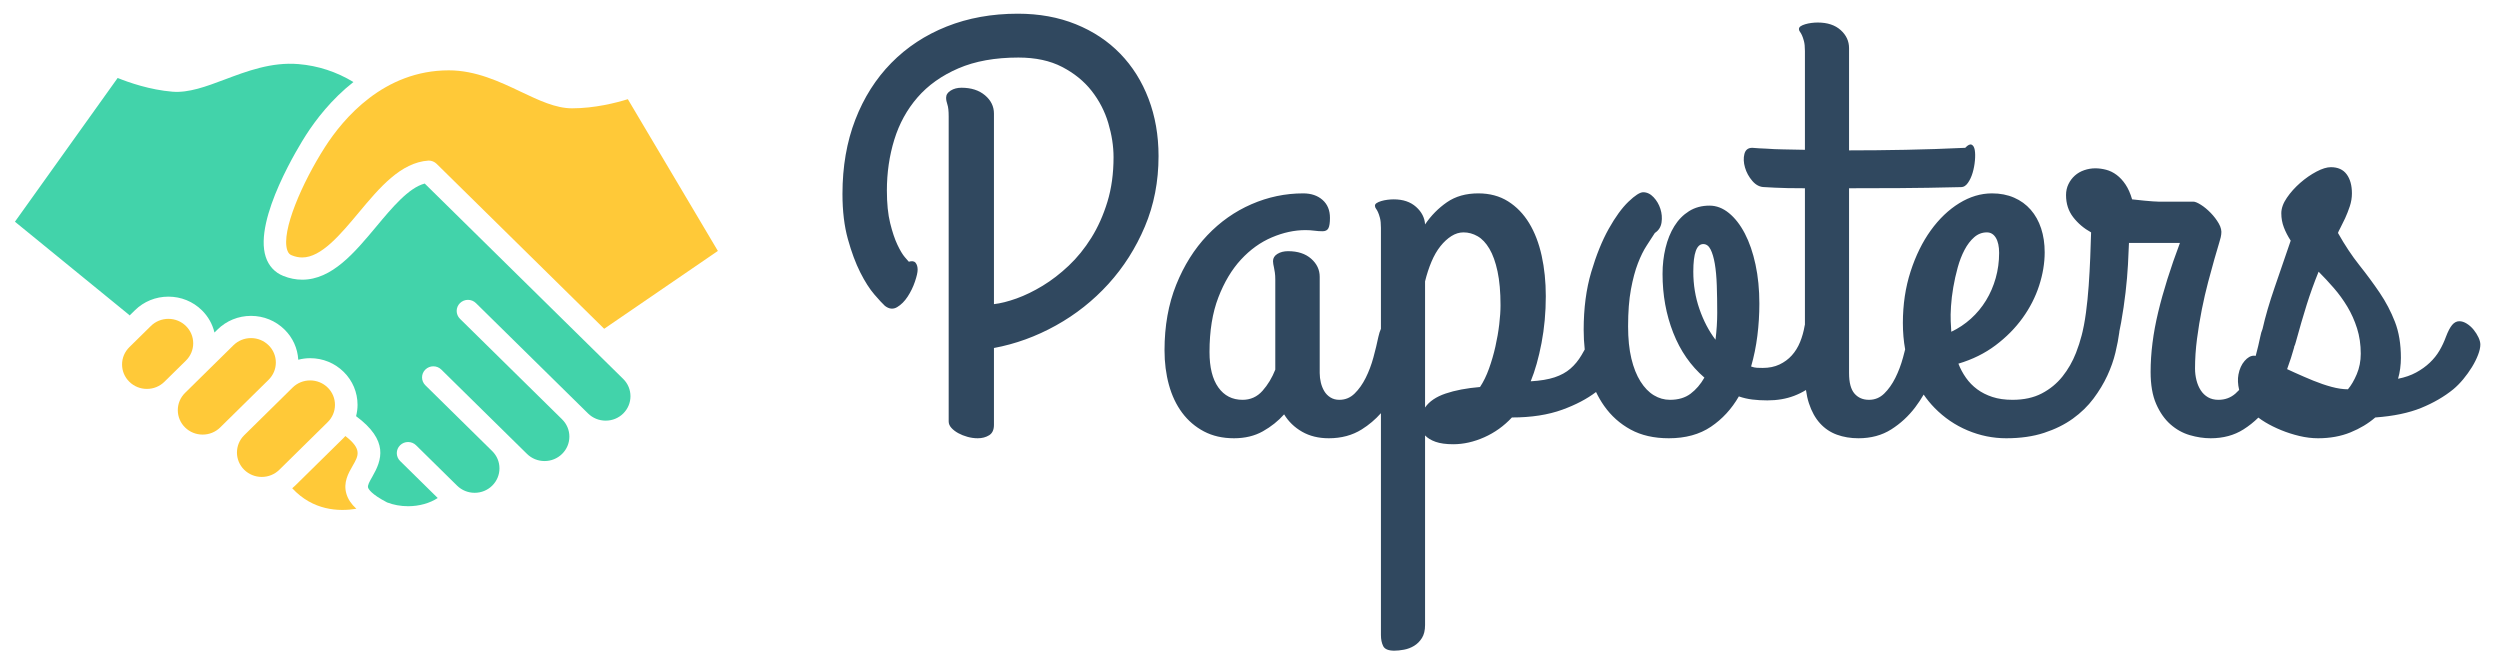
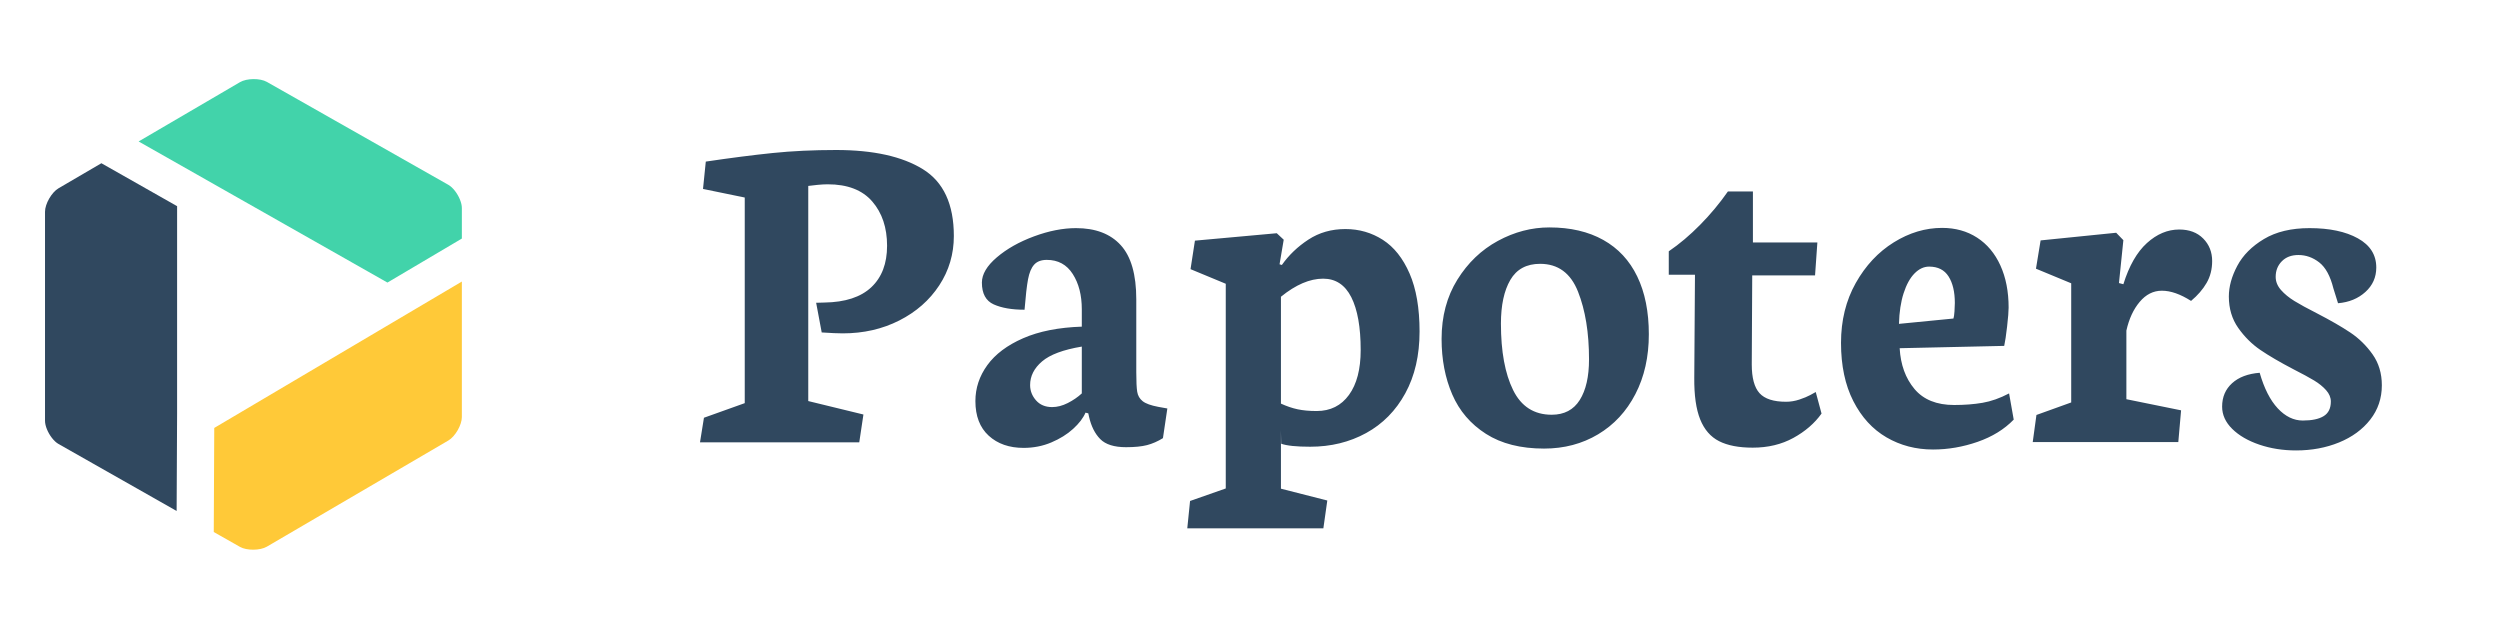
- <svg xmlns="http://www.w3.org/2000/svg" width="365px" height="96px" viewBox="0 0 365 96" version="1.1">
+ <svg xmlns="http://www.w3.org/2000/svg" width="400px" height="100px" viewBox="0 0 400 100" version="1.1">
  <defs />
  <g id="Page-1" stroke="none" stroke-width="1" fill="none" fill-rule="evenodd">
-     <g id="Artboard-2">
-       <path d="M309.429,48.374 C309.52,47.948 309.606,47.512 309.686,47.066 C309.949,45.597 310.164,44.142 310.33,42.7 C310.497,41.259 310.614,39.901 310.684,38.626 C310.753,37.351 310.802,36.298 310.829,35.467 L311.785,35.467 L318.271,35.467 C316.885,39.153 315.825,42.527 315.091,45.59 C314.356,48.652 313.989,51.556 313.989,54.3 C313.989,56.184 314.259,57.743 314.8,58.977 C315.34,60.21 316.033,61.201 316.878,61.949 C317.724,62.697 318.666,63.224 319.705,63.529 C320.745,63.834 321.763,63.986 322.761,63.986 C324.59,63.986 326.184,63.557 327.542,62.697 C328.334,62.196 329.06,61.62 329.72,60.968 C330.019,61.198 330.36,61.428 330.743,61.658 C331.436,62.074 332.205,62.455 333.05,62.801 C333.896,63.148 334.783,63.432 335.711,63.654 C336.639,63.875 337.547,63.986 338.434,63.986 C340.18,63.986 341.753,63.702 343.153,63.134 C344.552,62.566 345.765,61.838 346.79,60.951 C349.451,60.757 351.682,60.293 353.484,59.559 C355.285,58.824 356.851,57.916 358.181,56.835 C358.68,56.42 359.165,55.928 359.637,55.36 C360.108,54.791 360.53,54.203 360.905,53.593 C361.279,52.983 361.577,52.387 361.798,51.805 C362.02,51.223 362.131,50.724 362.131,50.308 C362.131,50.004 362.041,49.657 361.861,49.269 C361.681,48.881 361.445,48.507 361.154,48.147 C360.863,47.786 360.53,47.488 360.156,47.253 C359.782,47.017 359.415,46.899 359.055,46.899 C358.667,46.899 358.32,47.08 358.015,47.44 C357.71,47.8 357.405,48.382 357.101,49.186 C356.851,49.879 356.539,50.544 356.165,51.181 C355.791,51.819 355.32,52.408 354.752,52.948 C354.184,53.489 353.518,53.967 352.756,54.383 C351.994,54.798 351.114,55.103 350.116,55.297 C350.255,54.826 350.359,54.327 350.428,53.801 C350.497,53.274 350.532,52.761 350.532,52.262 C350.532,50.239 350.241,48.479 349.659,46.983 C349.077,45.486 348.335,44.072 347.435,42.742 C346.534,41.412 345.543,40.068 344.462,38.709 C343.381,37.351 342.342,35.785 341.344,34.012 C341.372,33.901 341.49,33.651 341.698,33.263 C341.905,32.875 342.134,32.411 342.384,31.871 C342.633,31.33 342.862,30.748 343.07,30.124 C343.277,29.501 343.381,28.87 343.381,28.233 C343.381,27.069 343.125,26.14 342.612,25.447 C342.099,24.755 341.33,24.408 340.305,24.408 C339.723,24.408 339.023,24.623 338.205,25.053 C337.388,25.482 336.598,26.03 335.836,26.695 C335.074,27.36 334.422,28.087 333.882,28.877 C333.341,29.667 333.071,30.422 333.071,31.143 C333.071,31.864 333.196,32.55 333.445,33.201 C333.695,33.852 334.027,34.497 334.443,35.134 C333.667,37.407 332.884,39.686 332.094,41.973 C331.332,44.179 330.744,46.199 330.33,48.031 C330.19,48.355 330.078,48.74 329.995,49.186 C329.816,50.056 329.595,50.979 329.333,51.955 C329.238,51.938 329.153,51.93 329.08,51.93 C328.609,51.93 328.152,52.186 327.708,52.699 C327.265,53.212 326.967,53.87 326.814,54.674 C326.686,55.352 326.72,56.104 326.917,56.93 C326.745,57.117 326.566,57.294 326.378,57.459 C325.685,58.069 324.853,58.374 323.883,58.374 C323.301,58.374 322.795,58.249 322.366,58 C321.936,57.75 321.583,57.411 321.306,56.981 C321.029,56.551 320.821,56.059 320.682,55.505 C320.544,54.951 320.474,54.383 320.474,53.801 C320.474,52.387 320.571,50.939 320.765,49.456 C320.959,47.973 321.195,46.539 321.472,45.153 C321.749,43.768 322.054,42.444 322.387,41.183 C322.719,39.922 323.024,38.806 323.301,37.836 C323.578,36.866 323.814,36.063 324.008,35.425 C324.202,34.788 324.299,34.386 324.299,34.219 C324.382,33.721 324.264,33.194 323.946,32.64 C323.627,32.085 323.232,31.566 322.761,31.081 C322.29,30.596 321.812,30.201 321.327,29.896 C320.842,29.591 320.474,29.439 320.225,29.439 L315.776,29.439 L315.111,29.439 C314.89,29.439 314.612,29.425 314.28,29.397 C313.947,29.369 313.538,29.335 313.053,29.293 C312.568,29.251 311.979,29.189 311.287,29.106 C311.037,28.247 310.718,27.526 310.33,26.944 C309.942,26.362 309.506,25.891 309.021,25.531 C308.536,25.17 308.023,24.921 307.483,24.782 C306.942,24.644 306.422,24.574 305.924,24.574 C305.369,24.574 304.829,24.665 304.302,24.845 C303.776,25.025 303.318,25.288 302.93,25.635 C302.542,25.981 302.23,26.397 301.995,26.882 C301.759,27.367 301.641,27.9 301.641,28.482 C301.641,29.73 301.988,30.804 302.681,31.704 C303.374,32.605 304.247,33.346 305.3,33.928 C305.272,35.009 305.231,36.236 305.175,37.608 C305.12,38.98 305.044,40.352 304.947,41.724 C304.85,43.095 304.718,44.398 304.552,45.631 C304.46,46.313 304.359,46.938 304.25,47.506 C304.239,47.552 304.229,47.6 304.219,47.648 C304.172,47.895 304.12,48.142 304.063,48.389 C304.033,48.52 304.001,48.647 303.97,48.77 C303.953,48.831 303.939,48.892 303.926,48.952 C303.705,49.812 303.428,50.666 303.097,51.514 C302.598,52.789 301.939,53.939 301.122,54.965 C300.304,55.99 299.3,56.815 298.108,57.438 C296.916,58.062 295.489,58.374 293.826,58.374 C292.717,58.374 291.74,58.235 290.895,57.958 C290.049,57.681 289.308,57.307 288.671,56.835 C288.033,56.364 287.486,55.803 287.028,55.152 C286.571,54.5 286.204,53.814 285.927,53.094 C287.978,52.484 289.786,51.59 291.352,50.412 C292.918,49.234 294.234,47.904 295.302,46.421 C296.369,44.939 297.172,43.366 297.713,41.703 C298.253,40.04 298.523,38.418 298.523,36.839 C298.523,35.564 298.35,34.4 298.004,33.346 C297.657,32.293 297.152,31.386 296.486,30.623 C295.821,29.861 295.011,29.272 294.054,28.857 C293.098,28.441 292.024,28.233 290.832,28.233 C289.197,28.233 287.603,28.711 286.051,29.667 C284.499,30.623 283.114,31.947 281.894,33.637 C280.675,35.328 279.691,37.331 278.942,39.645 C278.194,41.959 277.82,44.46 277.82,47.149 C277.82,48.51 277.93,49.797 278.152,51.009 C278.055,51.397 277.951,51.794 277.841,52.2 C277.55,53.267 277.175,54.258 276.718,55.173 C276.261,56.087 275.72,56.849 275.097,57.459 C274.473,58.069 273.732,58.374 272.873,58.374 C271.986,58.374 271.279,58.069 270.752,57.459 C270.226,56.849 269.962,55.852 269.962,54.466 L269.962,27.485 C272.235,27.485 274.681,27.478 277.3,27.464 C279.919,27.45 282.933,27.401 286.342,27.318 C286.703,27.318 287.028,27.11 287.319,26.695 C287.61,26.279 287.839,25.787 288.005,25.219 C288.172,24.651 288.283,24.062 288.338,23.452 C288.393,22.842 288.386,22.329 288.317,21.914 C288.248,21.498 288.095,21.235 287.86,21.124 C287.624,21.013 287.312,21.165 286.924,21.581 C284.014,21.72 281.111,21.817 278.215,21.872 C275.318,21.928 272.568,21.955 269.962,21.955 L269.962,7.03 C269.962,6.005 269.554,5.125 268.736,4.39 C267.918,3.656 266.803,3.289 265.389,3.289 C265.084,3.289 264.773,3.31 264.454,3.351 C264.135,3.393 263.837,3.455 263.56,3.538 C263.283,3.621 263.061,3.718 262.895,3.829 C262.729,3.94 262.646,4.079 262.646,4.245 C262.646,4.384 262.694,4.515 262.791,4.64 C262.888,4.765 262.985,4.931 263.082,5.139 C263.179,5.347 263.276,5.631 263.373,5.991 C263.47,6.351 263.519,6.836 263.519,7.446 L263.519,21.872 C262.354,21.844 261.301,21.824 260.359,21.81 C259.417,21.796 258.613,21.761 257.948,21.706 C257.172,21.678 256.465,21.637 255.827,21.581 C255.218,21.581 254.837,21.879 254.684,22.475 C254.532,23.071 254.559,23.729 254.767,24.45 C254.975,25.17 255.335,25.829 255.848,26.424 C256.361,27.02 256.95,27.318 257.615,27.318 C258.059,27.346 258.571,27.374 259.153,27.401 C259.652,27.429 260.269,27.45 261.003,27.464 C261.738,27.478 262.576,27.485 263.519,27.485 L263.519,47.394 C263.501,47.449 263.487,47.506 263.477,47.565 C263.338,48.396 263.117,49.186 262.812,49.934 C262.507,50.683 262.105,51.334 261.606,51.888 C261.107,52.443 260.504,52.886 259.798,53.219 C259.091,53.551 258.28,53.717 257.366,53.717 C257.061,53.717 256.777,53.711 256.513,53.697 C256.25,53.683 255.966,53.62 255.661,53.51 C256.077,52.068 256.382,50.572 256.576,49.02 C256.77,47.468 256.867,45.902 256.867,44.322 C256.867,42.271 256.68,40.372 256.306,38.626 C255.931,36.88 255.412,35.37 254.747,34.095 C254.081,32.82 253.305,31.822 252.418,31.101 C251.532,30.381 250.589,30.021 249.591,30.021 C248.455,30.021 247.457,30.291 246.598,30.831 C245.739,31.372 245.025,32.099 244.457,33.014 C243.889,33.928 243.459,34.989 243.168,36.194 C242.877,37.4 242.732,38.668 242.732,39.998 C242.732,43.075 243.251,45.936 244.291,48.583 C245.33,51.23 246.848,53.413 248.843,55.131 C248.289,56.101 247.617,56.884 246.827,57.48 C246.037,58.076 245.032,58.374 243.813,58.374 C242.981,58.374 242.198,58.152 241.464,57.709 C240.729,57.265 240.078,56.593 239.51,55.692 C238.942,54.791 238.498,53.676 238.179,52.346 C237.861,51.015 237.701,49.449 237.701,47.648 C237.701,45.541 237.84,43.74 238.117,42.243 C238.394,40.747 238.734,39.479 239.136,38.439 C239.538,37.4 239.967,36.534 240.424,35.841 C240.882,35.148 241.277,34.538 241.609,34.012 C242.164,33.651 242.489,33.139 242.586,32.473 C242.683,31.808 242.628,31.15 242.42,30.499 C242.212,29.847 241.88,29.279 241.422,28.794 C240.965,28.309 240.459,28.067 239.905,28.067 C239.434,28.067 238.72,28.524 237.764,29.439 C236.808,30.353 235.844,31.677 234.874,33.409 C233.904,35.141 233.052,37.247 232.318,39.728 C231.583,42.209 231.216,45.015 231.216,48.147 C231.216,49.131 231.268,50.092 231.371,51.029 C231.213,51.314 231.057,51.587 230.904,51.847 C230.447,52.623 229.906,53.281 229.283,53.821 C228.659,54.362 227.89,54.785 226.975,55.089 C226.061,55.394 224.897,55.588 223.483,55.671 C224.121,54.119 224.647,52.255 225.063,50.08 C225.479,47.904 225.687,45.625 225.687,43.241 C225.687,41.135 225.486,39.167 225.084,37.338 C224.682,35.508 224.072,33.922 223.255,32.577 C222.437,31.233 221.411,30.173 220.178,29.397 C218.945,28.621 217.497,28.233 215.834,28.233 C214.032,28.233 212.508,28.662 211.261,29.522 C210.013,30.381 208.946,31.462 208.059,32.764 C208.004,31.794 207.568,30.942 206.75,30.208 C205.932,29.473 204.844,29.106 203.486,29.106 C203.181,29.106 202.87,29.127 202.551,29.168 C202.232,29.21 201.934,29.272 201.657,29.355 C201.38,29.439 201.158,29.536 200.992,29.646 C200.826,29.757 200.743,29.882 200.743,30.021 C200.743,30.187 200.791,30.332 200.888,30.457 C200.985,30.582 201.082,30.748 201.179,30.956 C201.276,31.164 201.373,31.448 201.47,31.808 C201.567,32.169 201.616,32.654 201.616,33.263 L201.616,48.003 C201.467,48.332 201.342,48.726 201.241,49.186 C201.047,50.128 200.805,51.133 200.514,52.2 C200.223,53.267 199.849,54.258 199.391,55.173 C198.934,56.087 198.394,56.849 197.77,57.459 C197.146,58.069 196.405,58.374 195.546,58.374 C195.047,58.374 194.61,58.256 194.236,58.02 C193.862,57.785 193.564,57.48 193.342,57.106 C193.121,56.732 192.954,56.316 192.844,55.859 C192.733,55.401 192.677,54.937 192.677,54.466 L192.677,40.414 C192.677,39.388 192.262,38.508 191.43,37.774 C190.599,37.04 189.476,36.672 188.063,36.672 C187.453,36.672 186.933,36.804 186.504,37.067 C186.074,37.331 185.859,37.684 185.859,38.127 C185.859,38.266 185.873,38.411 185.901,38.564 C185.928,38.716 185.963,38.89 186.005,39.084 C186.046,39.278 186.088,39.513 186.129,39.79 C186.171,40.068 186.192,40.414 186.192,40.83 L186.192,53.967 C185.721,55.159 185.097,56.191 184.321,57.064 C183.545,57.937 182.575,58.374 181.411,58.374 C179.914,58.374 178.736,57.771 177.877,56.565 C177.018,55.36 176.588,53.634 176.588,51.389 C176.588,48.313 177.018,45.659 177.877,43.428 C178.736,41.197 179.838,39.354 181.182,37.899 C182.526,36.444 184.03,35.363 185.693,34.656 C187.356,33.949 188.991,33.596 190.599,33.596 C191.042,33.596 191.472,33.624 191.887,33.679 C192.303,33.734 192.705,33.762 193.093,33.762 C193.509,33.762 193.793,33.617 193.945,33.326 C194.098,33.035 194.174,32.529 194.174,31.808 C194.174,30.7 193.814,29.827 193.093,29.189 C192.372,28.552 191.43,28.233 190.266,28.233 C187.661,28.233 185.146,28.759 182.72,29.813 C180.295,30.866 178.14,32.383 176.256,34.365 C174.371,36.347 172.861,38.751 171.724,41.578 C170.588,44.405 170.02,47.592 170.02,51.14 C170.02,52.941 170.234,54.625 170.664,56.191 C171.094,57.757 171.738,59.115 172.597,60.265 C173.456,61.416 174.517,62.323 175.778,62.988 C177.039,63.654 178.501,63.986 180.164,63.986 C181.771,63.986 183.178,63.647 184.383,62.968 C185.589,62.289 186.621,61.464 187.481,60.494 C188.118,61.547 188.991,62.392 190.1,63.03 C191.208,63.667 192.511,63.986 194.008,63.986 C195.837,63.986 197.437,63.557 198.809,62.697 C199.863,62.037 200.799,61.246 201.616,60.325 L201.616,92.713 C201.616,93.351 201.726,93.891 201.948,94.335 C202.17,94.778 202.71,95 203.57,95 C203.985,95 204.456,94.951 204.983,94.854 C205.51,94.757 206.002,94.57 206.459,94.293 C206.916,94.016 207.297,93.635 207.602,93.15 C207.907,92.665 208.059,92.034 208.059,91.258 L208.059,63.57 C208.42,63.958 208.932,64.27 209.598,64.506 C210.263,64.741 211.122,64.859 212.175,64.859 C213.672,64.859 215.182,64.52 216.707,63.841 C218.231,63.162 219.575,62.198 220.739,60.951 C223.566,60.951 226.026,60.57 228.119,59.808 C230.064,59.099 231.699,58.241 233.021,57.233 C233.366,57.954 233.762,58.633 234.209,59.268 C235.235,60.723 236.523,61.873 238.076,62.718 C239.628,63.563 241.485,63.986 243.646,63.986 C246.085,63.986 248.136,63.425 249.799,62.302 C251.462,61.18 252.82,59.704 253.873,57.875 C254.511,58.097 255.169,58.249 255.848,58.332 C256.527,58.415 257.255,58.457 258.031,58.457 C259.472,58.457 260.775,58.235 261.939,57.792 C262.559,57.555 263.136,57.272 263.67,56.941 C263.767,57.645 263.91,58.289 264.101,58.873 C264.489,60.064 265.029,61.041 265.722,61.804 C266.415,62.566 267.239,63.12 268.196,63.466 C269.152,63.813 270.198,63.986 271.334,63.986 C273.164,63.986 274.757,63.557 276.115,62.697 C277.473,61.838 278.644,60.757 279.628,59.455 C280.074,58.865 280.483,58.249 280.855,57.608 C281.34,58.315 281.874,58.966 282.455,59.559 C283.855,60.986 285.462,62.081 287.278,62.843 C289.093,63.605 290.971,63.986 292.911,63.986 C294.99,63.986 296.833,63.723 298.44,63.196 C300.048,62.67 301.447,61.977 302.639,61.118 C303.831,60.258 304.836,59.281 305.653,58.187 C306.471,57.092 307.143,55.976 307.67,54.84 C308.196,53.704 308.591,52.581 308.854,51.473 C309.118,50.364 309.305,49.38 309.416,48.521 C309.421,48.471 309.426,48.423 309.429,48.374 Z M333.918,53.893 C334.262,54.053 334.617,54.216 334.983,54.383 C335.898,54.798 336.813,55.193 337.727,55.568 C338.642,55.942 339.536,56.247 340.409,56.482 C341.282,56.718 342.079,56.835 342.799,56.835 C343.27,56.281 343.7,55.547 344.088,54.632 C344.476,53.717 344.67,52.72 344.67,51.639 C344.67,50.308 344.49,49.075 344.13,47.939 C343.769,46.802 343.298,45.749 342.716,44.779 C342.134,43.809 341.476,42.901 340.741,42.056 C340.007,41.211 339.266,40.414 338.517,39.666 C337.852,41.301 337.27,42.915 336.771,44.509 C336.272,46.103 335.746,47.911 335.191,49.934 C335.127,50.192 335.046,50.421 334.949,50.621 C334.944,50.656 334.942,50.69 334.942,50.724 C334.662,51.744 334.32,52.801 333.918,53.893 Z M138.507,17.008 C138.507,16.204 138.445,15.622 138.32,15.262 C138.195,14.902 138.133,14.569 138.133,14.264 C138.133,13.848 138.354,13.502 138.798,13.225 C139.241,12.948 139.768,12.809 140.378,12.809 C141.791,12.809 142.935,13.176 143.808,13.911 C144.681,14.645 145.117,15.539 145.117,16.592 L145.117,44.405 C146.087,44.294 147.189,44.017 148.422,43.574 C149.656,43.13 150.924,42.513 152.226,41.724 C153.529,40.934 154.797,39.957 156.03,38.793 C157.264,37.629 158.365,36.27 159.335,34.718 C160.305,33.166 161.088,31.413 161.684,29.459 C162.28,27.505 162.578,25.337 162.578,22.953 C162.578,21.346 162.322,19.683 161.809,17.964 C161.296,16.246 160.485,14.68 159.377,13.266 C158.268,11.853 156.834,10.689 155.074,9.774 C153.314,8.86 151.187,8.402 148.692,8.402 C145.283,8.402 142.359,8.929 139.92,9.982 C137.481,11.035 135.493,12.449 133.955,14.223 C132.416,15.996 131.287,18.054 130.566,20.396 C129.846,22.738 129.485,25.212 129.485,27.817 C129.485,29.702 129.645,31.289 129.964,32.577 C130.282,33.866 130.636,34.919 131.024,35.737 C131.412,36.555 131.772,37.157 132.105,37.545 C132.437,37.933 132.631,38.155 132.687,38.211 C133.158,38.072 133.49,38.127 133.684,38.377 C133.878,38.626 133.975,38.959 133.975,39.375 C133.975,39.763 133.844,40.345 133.58,41.121 C133.317,41.897 132.964,42.624 132.52,43.303 C132.077,43.982 131.564,44.495 130.982,44.842 C130.4,45.188 129.804,45.126 129.194,44.654 C128.862,44.35 128.349,43.795 127.656,42.992 C126.963,42.188 126.277,41.114 125.598,39.77 C124.919,38.425 124.316,36.804 123.79,34.905 C123.263,33.007 123,30.81 123,28.316 C123,24.325 123.624,20.715 124.871,17.486 C126.118,14.257 127.871,11.493 130.13,9.192 C132.389,6.892 135.084,5.118 138.216,3.871 C141.348,2.624 144.812,2 148.609,2 C151.713,2 154.534,2.513 157.07,3.538 C159.606,4.564 161.767,5.998 163.555,7.841 C165.343,9.684 166.721,11.881 167.692,14.43 C168.662,16.98 169.147,19.766 169.147,22.787 C169.147,26.501 168.481,29.93 167.151,33.076 C165.821,36.222 164.047,39.014 161.83,41.453 C159.612,43.892 157.056,45.916 154.159,47.523 C151.263,49.131 148.249,50.225 145.117,50.807 L145.117,62.032 C145.117,62.753 144.882,63.259 144.41,63.55 C143.939,63.841 143.385,63.986 142.747,63.986 C142.249,63.986 141.75,63.917 141.251,63.778 C140.752,63.64 140.302,63.46 139.9,63.238 C139.498,63.016 139.165,62.76 138.902,62.469 C138.639,62.178 138.507,61.866 138.507,61.533 L138.507,17.008 Z M213.672,33.928 C213.062,33.928 212.473,34.109 211.905,34.469 C211.337,34.829 210.803,35.321 210.304,35.945 C209.806,36.568 209.369,37.324 208.995,38.211 C208.621,39.097 208.309,40.054 208.059,41.079 L208.059,59.496 C208.669,58.609 209.667,57.93 211.053,57.459 C212.439,56.988 214.115,56.669 216.083,56.503 C216.582,55.755 217.019,54.861 217.393,53.821 C217.767,52.782 218.079,51.708 218.328,50.599 C218.578,49.491 218.765,48.41 218.889,47.357 C219.014,46.304 219.076,45.375 219.076,44.571 C219.076,42.631 218.931,40.982 218.64,39.624 C218.349,38.266 217.954,37.164 217.455,36.319 C216.956,35.474 216.381,34.864 215.73,34.49 C215.078,34.116 214.392,33.928 213.672,33.928 L213.672,33.928 Z M247.222,39.666 C247.222,41.578 247.52,43.393 248.116,45.112 C248.711,46.83 249.494,48.327 250.464,49.602 C250.631,48.244 250.714,46.941 250.714,45.694 C250.714,44.253 250.693,42.915 250.652,41.682 C250.61,40.449 250.513,39.388 250.361,38.502 C250.208,37.615 250,36.915 249.737,36.402 C249.474,35.889 249.12,35.633 248.677,35.633 C247.707,35.633 247.222,36.977 247.222,39.666 L247.222,39.666 Z M284.804,46.899 C284.804,47.149 284.818,47.398 284.846,47.648 C284.873,47.897 284.887,48.16 284.887,48.438 C285.941,47.939 286.897,47.301 287.756,46.525 C288.615,45.749 289.35,44.862 289.959,43.865 C290.569,42.867 291.04,41.779 291.373,40.601 C291.705,39.423 291.872,38.197 291.872,36.922 C291.872,35.979 291.712,35.245 291.394,34.718 C291.075,34.192 290.638,33.928 290.084,33.928 C289.391,33.928 288.774,34.164 288.234,34.635 C287.694,35.106 287.222,35.723 286.821,36.485 C286.419,37.247 286.086,38.107 285.823,39.063 C285.559,40.019 285.345,40.982 285.178,41.952 C285.012,42.922 284.901,43.844 284.846,44.717 C284.79,45.59 284.776,46.317 284.804,46.899 L284.804,46.899 Z" id="Papoters-Copy-3" fill="#30485F" />
-       <g id="Group-2-Copy-2" transform="translate(2, 9)">
-         <path d="M48.581,63.114 C48.811,63.885 49.281,64.595 50.03,65.281 C47.433,65.709 43.684,65.538 40.662,62.284 C40.815,62.158 40.967,62.025 41.111,61.883 L48.176,54.928 C48.263,54.842 48.342,54.751 48.423,54.659 C50.891,56.571 50.343,57.528 49.5,58.987 C48.867,60.081 48.079,61.448 48.581,63.114 L48.581,63.114 Z" id="Path" fill="#FFC938" />
-         <path d="M88.99,46.326 C89.673,47 90.049,47.896 90.049,48.849 C90.049,49.8 89.671,50.696 88.99,51.372 C88.303,52.047 87.395,52.414 86.426,52.414 C85.459,52.414 84.548,52.044 83.863,51.372 L67.487,35.253 C66.845,34.62 65.801,34.62 65.158,35.253 C64.514,35.884 64.514,36.912 65.158,37.546 L80.058,52.214 C80.061,52.219 80.063,52.221 80.066,52.224 C80.752,52.898 81.129,53.794 81.129,54.746 C81.129,55.699 80.75,56.595 80.066,57.269 C79.38,57.943 78.471,58.313 77.503,58.313 C76.536,58.313 75.626,57.942 74.941,57.269 L72.199,54.571 C72.196,54.569 72.194,54.564 72.191,54.564 C72.191,54.561 72.189,54.561 72.186,54.559 L62.431,44.956 C61.789,44.323 60.745,44.323 60.102,44.956 C59.459,45.587 59.459,46.615 60.102,47.249 L69.869,56.866 C70.55,57.542 70.922,58.433 70.922,59.381 C70.922,60.335 70.543,61.23 69.862,61.905 C69.176,62.581 68.267,62.949 67.299,62.949 L67.297,62.949 C66.33,62.949 65.421,62.577 64.735,61.905 L58.744,56.008 C58.102,55.376 57.057,55.376 56.414,56.008 C55.771,56.642 55.771,57.67 56.414,58.303 L61.906,63.708 C60.786,64.455 59.224,64.908 57.587,64.908 C56.502,64.908 55.442,64.715 54.515,64.354 C52.188,63.149 51.802,62.395 51.739,62.192 C51.643,61.872 51.924,61.351 52.364,60.587 C53.758,58.173 54.794,55.322 49.988,51.761 C50.123,51.227 50.202,50.674 50.202,50.108 C50.202,48.287 49.482,46.578 48.175,45.291 C46.869,44.005 45.131,43.295 43.282,43.295 C42.689,43.295 42.108,43.376 41.547,43.52 C41.448,41.853 40.749,40.302 39.54,39.113 C38.235,37.828 36.496,37.118 34.647,37.118 C32.799,37.118 31.06,37.828 29.753,39.113 L29.313,39.547 C29.021,38.329 28.4,37.211 27.479,36.304 C26.173,35.017 24.435,34.31 22.585,34.31 C20.736,34.31 18.999,35.017 17.692,36.304 L16.928,37.056 C16.889,37.016 16.853,36.976 16.809,36.937 L0.181,23.37 L15.177,2.384 C16.839,3.057 19.889,4.116 23.187,4.389 C25.555,4.579 28.11,3.626 30.811,2.609 C34.02,1.4 37.652,0.025 41.587,0.359 C44.446,0.596 47.129,1.482 49.6,2.976 C46.396,5.494 44.099,8.492 42.647,10.759 C41.859,11.992 34.991,22.967 36.798,28.507 C37.228,29.824 38.112,30.784 39.355,31.283 C40.266,31.65 41.197,31.835 42.121,31.835 C46.467,31.835 49.758,27.893 52.937,24.082 C55.265,21.29 57.667,18.414 60.01,17.798 L74.986,32.543 L76.573,34.104 L84.855,42.257 L84.857,42.257 L88.99,46.326 L88.99,46.326 Z" id="Path" fill="#42D3AA" />
-         <path d="M77.318,30.248 C77.316,30.247 61.746,14.919 61.746,14.919 C61.436,14.614 61.014,14.444 60.581,14.444 C56.494,14.708 53.391,18.427 50.389,22.023 C47.695,25.251 44.908,28.59 42.12,28.59 C41.618,28.59 41.122,28.488 40.6,28.278 C40.352,28.178 40.099,28.016 39.936,27.514 C39.034,24.748 42.098,17.707 45.437,12.488 C48.119,8.299 54.033,1.269 63.523,1.269 C67.469,1.269 70.973,2.936 74.068,4.408 C76.672,5.645 79.132,6.814 81.512,6.814 C84.823,6.814 87.953,6.013 89.664,5.481 L102.809,27.637 L86.21,39.002 L77.318,30.248 Z" id="Path" fill="#FFC938" />
-         <path d="M36.217,60.631 C35.249,60.631 34.34,60.259 33.654,59.588 C32.243,58.2 32.243,55.941 33.651,54.547 L39.542,48.747 C39.545,48.742 39.549,48.737 39.553,48.735 L40.72,47.584 C41.404,46.911 42.314,46.542 43.283,46.542 C44.249,46.542 45.16,46.913 45.846,47.587 C46.53,48.26 46.906,49.157 46.906,50.109 C46.906,51.061 46.529,51.957 45.844,52.631 L38.78,59.588 C38.095,60.259 37.185,60.631 36.217,60.631 L36.217,60.631 Z" id="Path" fill="#FFC938" />
-         <path d="M31.32,52.25 L30.147,53.408 C29.461,54.081 28.552,54.45 27.584,54.45 C26.616,54.45 25.706,54.079 25.021,53.408 C24.336,52.732 23.959,51.836 23.959,50.884 C23.959,49.931 24.337,49.035 25.021,48.36 L32.085,41.405 C32.77,40.732 33.68,40.361 34.649,40.361 C35.616,40.361 36.527,40.733 37.212,41.406 C37.896,42.08 38.273,42.977 38.273,43.929 C38.273,44.88 37.896,45.772 37.216,46.446 L31.325,52.248 C31.324,52.248 31.323,52.25 31.32,52.25 L31.32,52.25 Z" id="Path" fill="#FFC938" />
-         <path d="M22.007,46.735 C21.323,47.411 20.412,47.78 19.445,47.78 C18.477,47.78 17.568,47.409 16.882,46.735 C16.197,46.061 15.821,45.166 15.821,44.211 C15.821,43.259 16.199,42.365 16.882,41.689 L20.023,38.598 C20.708,37.923 21.618,37.553 22.585,37.553 C23.555,37.553 24.464,37.925 25.148,38.598 C25.834,39.273 26.209,40.167 26.209,41.12 C26.209,42.073 25.831,42.968 25.148,43.643 L22.007,46.735 L22.007,46.735 Z" id="Path" fill="#FFC938" />
+     <g id="Artboard-2-Copy-4">
+       <g id="Group-3" transform="translate(-12, -1)">
+         <g id="Group">
+           <g id="Group-2">
+             <g id="Group-Copy-10" transform="translate(52.48614, 51.67113) rotate(52) translate(-52.48614, -51.67113) translate(16.98614, 13.67113)">
+               <path d="M65.856,58.907 C65.688,60.154 64.392,61.844 63.239,62.32 L58.779,64.162 L45.705,53.847 L51.638,8.209 L68.73,21.563 C69.717,22.334 70.519,24.312 70.351,25.558 L65.856,58.907 Z" id="Path" fill="#FFC938" />
+               <path d="M32.376,75.068 C32.018,75.217 31.523,75.298 30.981,75.298 C29.901,75.298 28.759,74.971 28.139,74.487 L1.768,53.883 C0.783,53.114 -0.019,51.135 0.148,49.889 L1.212,42.003 L14.086,36.686 L40.251,57.131 L52.468,66.771 L32.376,75.068 L32.376,75.068 Z" id="Path" fill="#30485F" />
+               <path d="M7.262,13.126 L38.125,0.379 C38.482,0.232 38.976,0.151 39.518,0.151 C40.598,0.151 41.741,0.476 42.361,0.961 L46.217,3.973 L44.435,17.693 L2.134,35.164 L4.644,16.539 C4.812,15.293 6.108,13.602 7.262,13.126 L7.262,13.126 Z" id="Path" fill="#42D3AA" />
+             </g>
+           </g>
+         </g>
+         <path d="M150.149,67.321 L141.322,65.17 L141.322,30.749 C141.668,30.7 142.15,30.644 142.768,30.582 C143.386,30.52 143.943,30.489 144.437,30.489 C147.602,30.489 149.976,31.404 151.559,33.234 C153.141,35.064 153.932,37.425 153.932,40.319 C153.932,43.162 153.092,45.375 151.41,46.958 C149.729,48.54 147.231,49.356 143.918,49.406 L142.583,49.443 L143.473,54.191 C144.956,54.29 146.082,54.339 146.848,54.339 C150.162,54.339 153.172,53.653 155.88,52.28 C158.587,50.908 160.72,49.035 162.278,46.661 C163.836,44.287 164.615,41.654 164.615,38.761 C164.615,33.667 162.958,30.1 159.644,28.06 C156.331,26.02 151.707,25 145.772,25 C142.137,25 138.756,25.161 135.628,25.482 C132.5,25.804 128.933,26.261 124.927,26.855 L124.482,31.231 L131.159,32.604 L131.159,65.503 L124.631,67.84 L124,71.772 L149.482,71.772 L150.149,67.321 Z M180.211,71.79 C181.584,71.209 182.746,70.486 183.698,69.62 C184.65,68.755 185.311,67.89 185.682,67.024 L186.127,67.135 L186.239,67.655 C186.585,69.188 187.185,70.387 188.038,71.252 C188.891,72.118 190.269,72.551 192.173,72.551 C193.558,72.551 194.677,72.439 195.53,72.217 C196.383,71.994 197.23,71.623 198.071,71.104 L198.775,66.356 L197.329,66.097 C196.142,65.874 195.307,65.571 194.825,65.188 C194.343,64.805 194.053,64.304 193.954,63.686 C193.855,63.068 193.805,62.029 193.805,60.57 L193.805,48.887 C193.805,44.93 192.977,42.043 191.32,40.226 C189.663,38.408 187.277,37.5 184.162,37.5 C182.06,37.5 179.822,37.939 177.448,38.816 C175.074,39.694 173.09,40.813 171.495,42.173 C169.9,43.533 169.103,44.881 169.103,46.216 C169.103,47.972 169.733,49.134 170.994,49.703 C172.255,50.271 173.9,50.556 175.927,50.556 C176.101,48.38 176.286,46.76 176.484,45.697 C176.682,44.634 177.009,43.848 177.467,43.342 C177.924,42.835 178.598,42.581 179.488,42.581 C181.293,42.581 182.678,43.335 183.642,44.844 C184.607,46.352 185.089,48.231 185.089,50.482 L185.089,53.263 C181.38,53.387 178.252,54.005 175.705,55.118 C173.158,56.231 171.248,57.665 169.974,59.42 C168.701,61.176 168.064,63.092 168.064,65.17 C168.064,67.568 168.775,69.416 170.197,70.715 C171.619,72.013 173.479,72.662 175.779,72.662 C177.362,72.662 178.839,72.371 180.211,71.79 L180.211,71.79 Z M185.089,63.946 C184.446,64.539 183.698,65.052 182.845,65.485 C181.992,65.918 181.157,66.134 180.341,66.134 C179.253,66.134 178.394,65.775 177.763,65.058 C177.133,64.341 176.818,63.525 176.818,62.61 C176.818,61.176 177.454,59.915 178.728,58.827 C180.001,57.739 182.122,56.948 185.089,56.453 L185.089,63.946 Z M216.95,69.843 L216.95,79.19 L224.368,81.082 L223.738,85.533 L201.965,85.533 L202.41,81.156 L208.122,79.153 L208.122,46.402 L202.485,44.065 L203.189,39.503 L216.282,38.316 L217.395,39.354 L216.728,43.286 L217.098,43.397 C218.211,41.815 219.627,40.461 221.345,39.336 C223.064,38.211 225.036,37.648 227.261,37.648 C229.462,37.648 231.459,38.223 233.252,39.373 C235.044,40.523 236.472,42.321 237.536,44.77 C238.599,47.218 239.13,50.308 239.13,54.042 C239.13,57.85 238.37,61.145 236.849,63.927 C235.329,66.709 233.239,68.829 230.581,70.288 C227.923,71.747 224.937,72.476 221.624,72.476 C219.423,72.476 217.877,72.316 216.987,71.994 L216.95,69.843 Z M216.95,48.479 L216.95,65.578 C217.865,65.998 218.755,66.301 219.621,66.486 C220.486,66.672 221.5,66.764 222.662,66.764 C224.863,66.764 226.588,65.905 227.836,64.187 C229.085,62.468 229.709,60.076 229.709,57.01 C229.709,53.35 229.209,50.531 228.207,48.553 C227.206,46.575 225.704,45.586 223.701,45.586 C221.574,45.586 219.324,46.55 216.95,48.479 L216.95,48.479 Z M267.691,70.492 C270.238,68.971 272.228,66.826 273.662,64.057 C275.096,61.287 275.814,58.098 275.814,54.487 C275.814,50.877 275.195,47.792 273.959,45.233 C272.723,42.674 270.911,40.727 268.525,39.391 C266.139,38.056 263.264,37.388 259.901,37.388 C257.058,37.388 254.313,38.105 251.667,39.54 C249.021,40.974 246.858,43.045 245.176,45.752 C243.495,48.46 242.654,51.619 242.654,55.229 C242.654,58.518 243.223,61.479 244.36,64.112 C245.498,66.746 247.297,68.848 249.757,70.418 C252.217,71.988 255.315,72.773 259.048,72.773 C262.263,72.773 265.144,72.013 267.691,70.492 L267.691,70.492 Z M264.482,47.663 C265.657,50.63 266.244,54.24 266.244,58.493 C266.244,61.263 265.749,63.432 264.76,65.003 C263.771,66.573 262.275,67.358 260.272,67.358 C257.453,67.358 255.395,66.041 254.097,63.408 C252.799,60.774 252.149,57.232 252.149,52.781 C252.149,49.839 252.65,47.508 253.652,45.79 C254.653,44.071 256.242,43.212 258.418,43.212 C261.286,43.212 263.308,44.695 264.482,47.663 L264.482,47.663 Z M283.083,61.46 C283.059,64.255 283.374,66.468 284.029,68.1 C284.684,69.732 285.692,70.894 287.052,71.586 C288.412,72.279 290.205,72.625 292.43,72.625 C294.878,72.625 297.048,72.106 298.94,71.067 C300.831,70.028 302.334,68.73 303.446,67.172 L302.519,63.723 C302.395,63.797 302.105,63.958 301.647,64.205 C301.19,64.452 300.609,64.694 299.904,64.928 C299.199,65.163 298.488,65.281 297.771,65.281 C295.768,65.281 294.353,64.823 293.524,63.908 C292.696,62.994 292.282,61.46 292.282,59.309 L292.356,45.066 L302.408,45.066 L302.779,39.799 L292.467,39.799 L292.467,31.639 L288.462,31.639 C287.151,33.519 285.674,35.293 284.029,36.962 C282.385,38.631 280.71,40.047 279.003,41.209 L279.003,44.955 L283.195,44.955 L283.083,61.46 Z M328.409,71.698 C330.758,70.882 332.686,69.695 334.195,68.137 L333.453,63.946 C331.994,64.712 330.578,65.213 329.206,65.448 C327.834,65.683 326.319,65.8 324.662,65.8 C321.868,65.8 319.754,64.947 318.32,63.241 C316.886,61.535 316.094,59.359 315.946,56.713 L332.674,56.342 C332.822,55.674 332.977,54.636 333.138,53.226 C333.298,51.817 333.379,50.815 333.379,50.222 C333.379,47.65 332.94,45.4 332.062,43.471 C331.184,41.543 329.942,40.059 328.334,39.02 C326.727,37.982 324.86,37.463 322.734,37.463 C320.063,37.463 317.485,38.235 315,39.781 C312.515,41.326 310.487,43.496 308.917,46.29 C307.347,49.084 306.562,52.274 306.562,55.86 C306.562,59.495 307.217,62.598 308.528,65.17 C309.838,67.741 311.606,69.676 313.832,70.974 C316.057,72.272 318.542,72.922 321.287,72.922 C323.686,72.922 326.059,72.514 328.409,71.698 L328.409,71.698 Z M323.772,45.233 C324.44,46.284 324.774,47.7 324.774,49.48 C324.774,49.826 324.755,50.271 324.718,50.815 C324.681,51.359 324.625,51.743 324.551,51.965 L315.835,52.818 C315.884,50.939 316.131,49.307 316.577,47.922 C317.022,46.538 317.603,45.48 318.32,44.751 C319.037,44.022 319.816,43.657 320.657,43.657 C322.066,43.657 323.105,44.182 323.772,45.233 L323.772,45.233 Z M360.974,66.653 L352.221,64.873 L352.221,53.894 C352.641,52.015 353.352,50.482 354.354,49.295 C355.355,48.108 356.536,47.514 357.896,47.514 C359.305,47.514 360.863,48.058 362.569,49.146 C363.633,48.256 364.461,47.298 365.054,46.272 C365.648,45.246 365.945,44.077 365.945,42.767 C365.945,41.332 365.469,40.133 364.517,39.169 C363.565,38.204 362.285,37.722 360.678,37.722 C358.823,37.722 357.098,38.445 355.504,39.892 C353.909,41.339 352.654,43.533 351.739,46.476 L351.034,46.29 L351.739,39.428 L350.589,38.241 L338.497,39.465 L337.755,43.991 L343.393,46.327 L343.393,65.392 L337.83,67.395 L337.236,71.735 L360.529,71.735 L360.974,66.653 Z M386.252,71.79 C388.341,70.937 390.004,69.719 391.241,68.137 C392.477,66.554 393.095,64.724 393.095,62.647 C393.095,60.743 392.601,59.093 391.612,57.696 C390.623,56.299 389.436,55.136 388.051,54.209 C386.666,53.282 384.873,52.25 382.673,51.112 C381.164,50.346 379.977,49.696 379.112,49.165 C378.247,48.633 377.529,48.046 376.961,47.403 C376.392,46.76 376.108,46.055 376.108,45.289 C376.108,44.3 376.435,43.471 377.091,42.804 C377.746,42.136 378.63,41.802 379.743,41.802 C380.954,41.802 382.067,42.198 383.081,42.989 C384.095,43.78 384.849,45.165 385.343,47.143 L386.085,49.517 C387.841,49.369 389.3,48.769 390.462,47.718 C391.624,46.667 392.205,45.363 392.205,43.805 C392.205,41.777 391.222,40.22 389.256,39.132 C387.291,38.044 384.713,37.5 381.523,37.5 C378.605,37.5 376.176,38.081 374.235,39.243 C372.293,40.405 370.872,41.833 369.969,43.527 C369.066,45.221 368.615,46.859 368.615,48.442 C368.615,50.37 369.116,52.046 370.117,53.467 C371.119,54.889 372.3,56.064 373.66,56.991 C375.02,57.918 376.788,58.951 378.964,60.088 C380.373,60.805 381.467,61.399 382.246,61.868 C383.025,62.338 383.668,62.858 384.175,63.426 C384.682,63.995 384.935,64.601 384.935,65.244 C384.935,66.332 384.552,67.111 383.785,67.58 C383.019,68.05 381.906,68.285 380.447,68.285 C378.988,68.285 377.653,67.636 376.441,66.338 C375.23,65.04 374.265,63.142 373.548,60.644 C371.669,60.793 370.198,61.349 369.134,62.314 C368.071,63.278 367.54,64.527 367.54,66.06 C367.54,67.37 368.077,68.557 369.153,69.62 C370.229,70.684 371.675,71.524 373.493,72.143 C375.31,72.761 377.27,73.07 379.372,73.07 C381.869,73.07 384.163,72.643 386.252,71.79 L386.252,71.79 Z" id="Papoters" fill="#30485F" />
      </g>
    </g>
  </g>
</svg>
